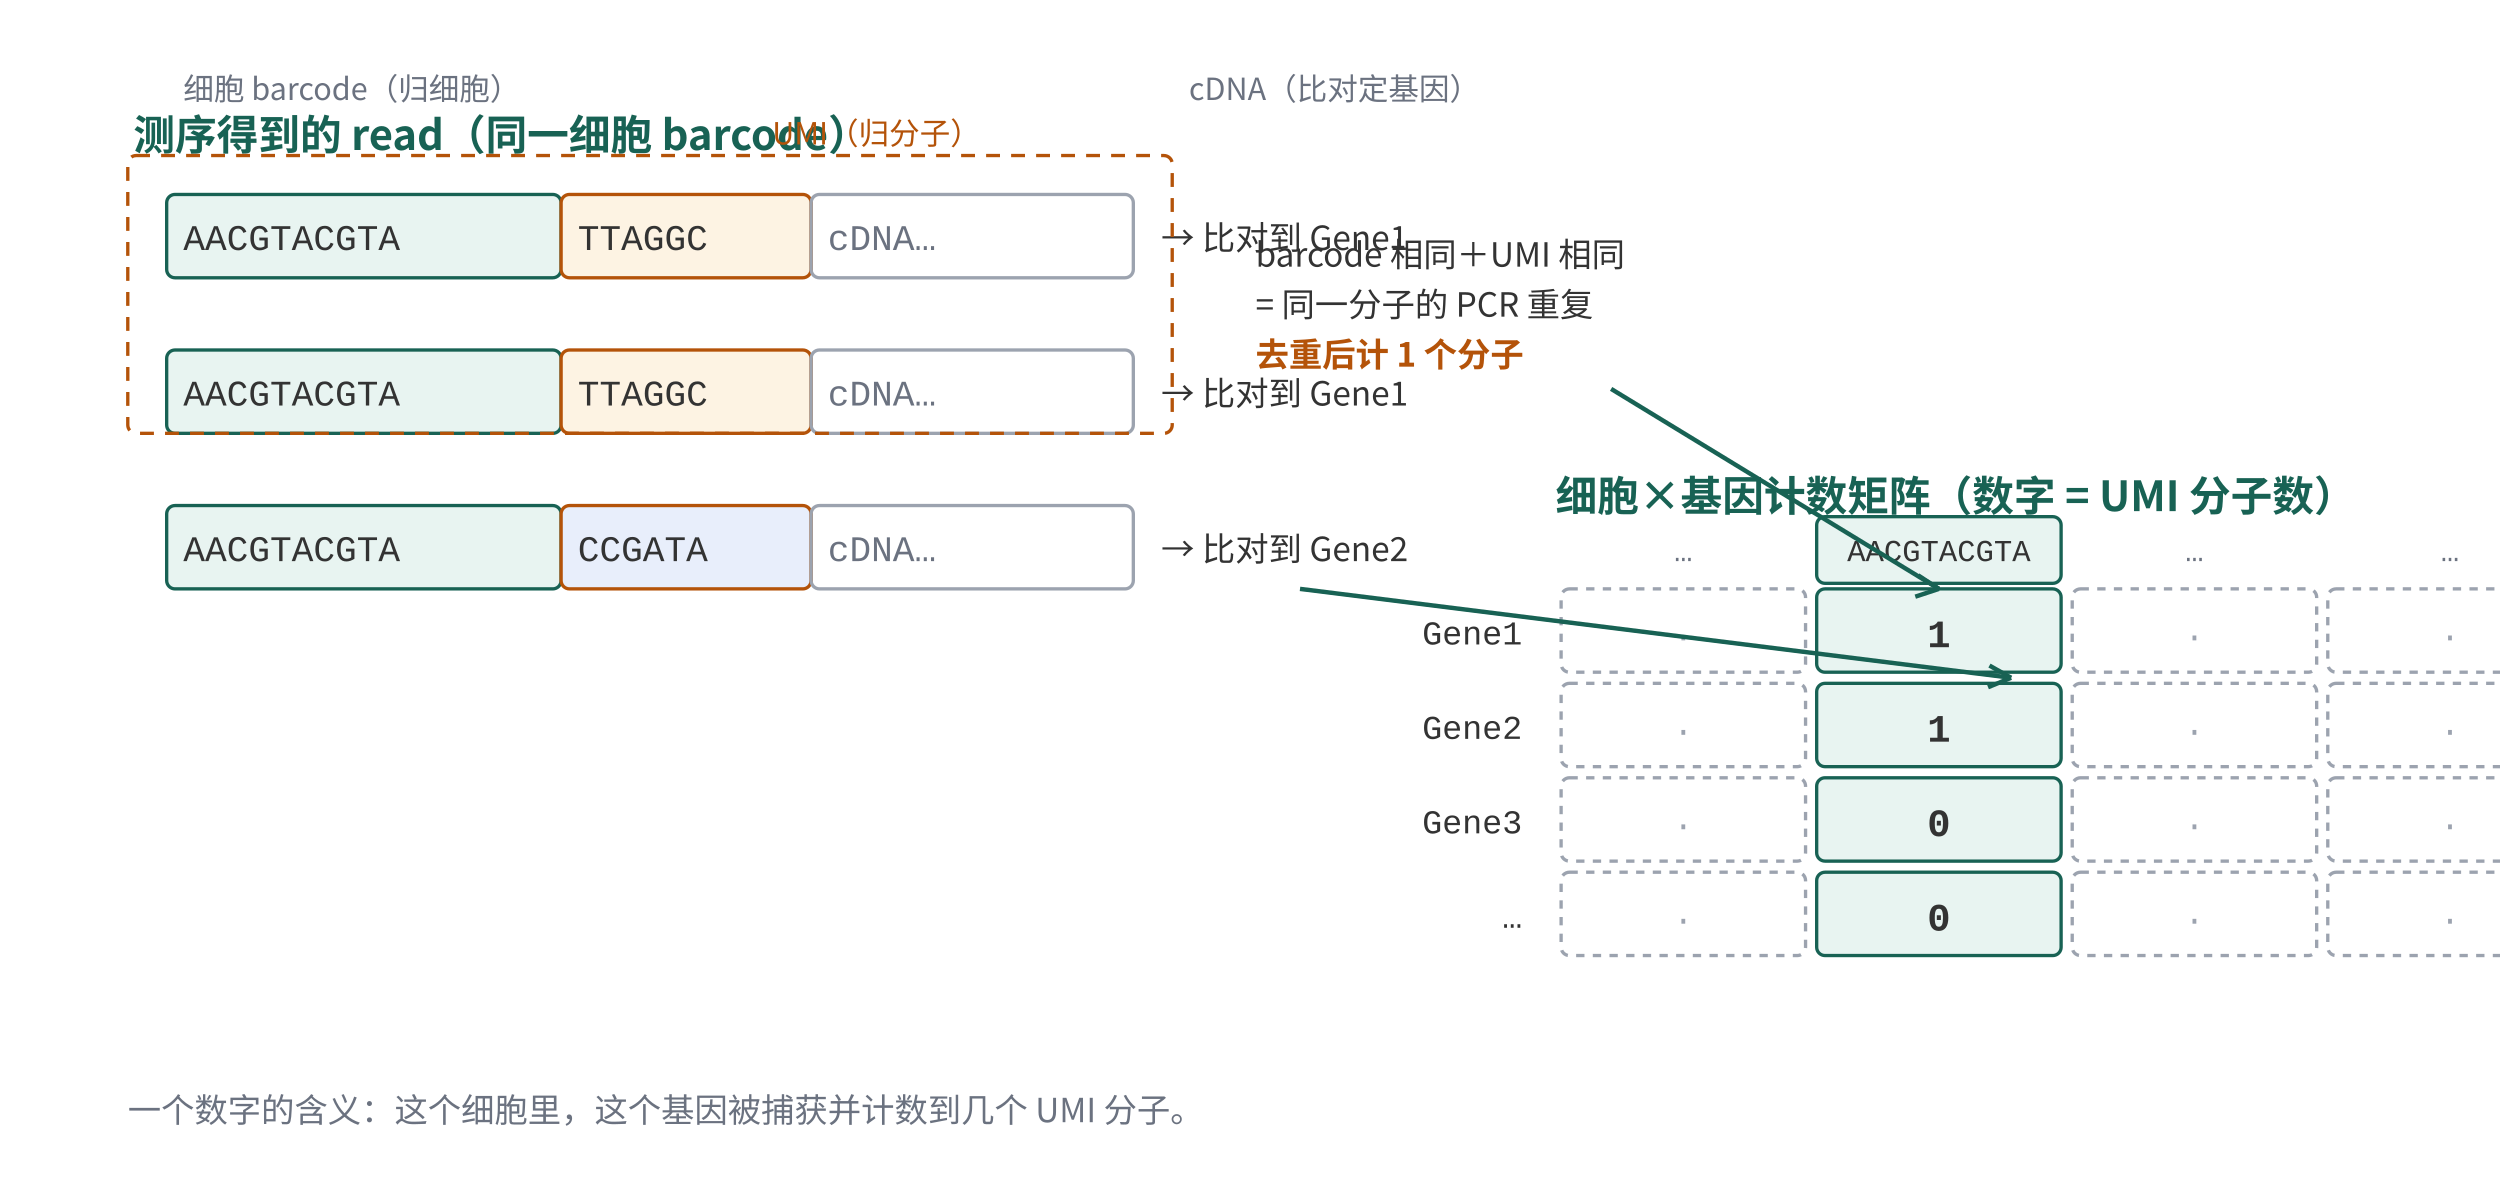
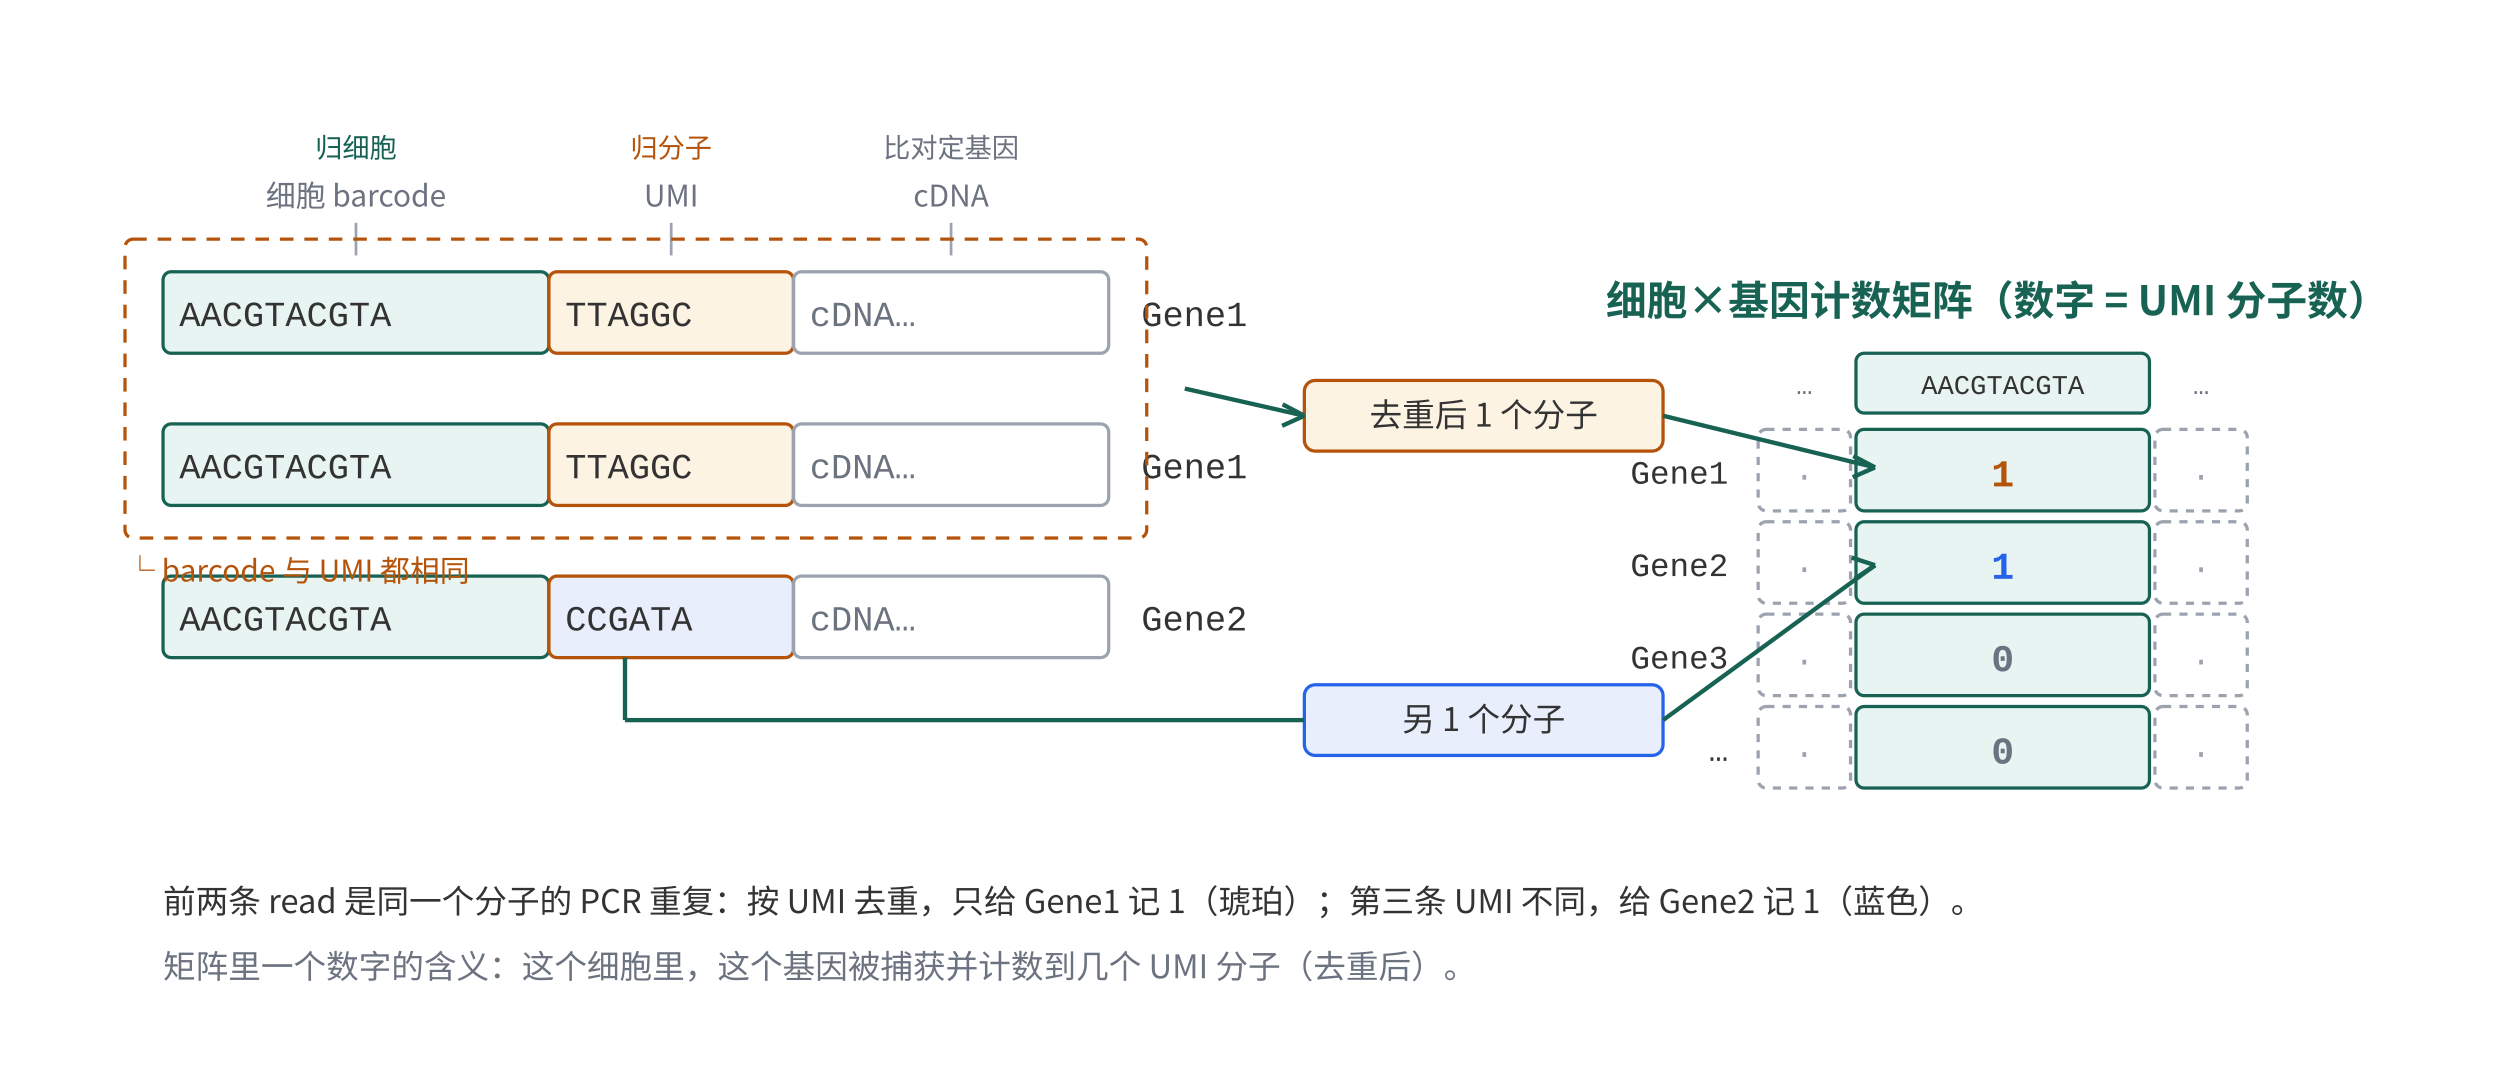
- <svg xmlns="http://www.w3.org/2000/svg" width="900" height="430" viewBox="0 0 900 430" role="img" aria-labelledby="t d">
-   <text x="48" y="54" font-family="'PingFang SC', 'Hiragino Sans GB', 'Microsoft YaHei', 'Noto Sans CJK SC', sans-serif" font-size="15" fill="#186254" font-weight="bold" text-anchor="start">测序得到的 read（同一细胞 barcode）</text>
-   <rect x="60" y="70" width="142" height="30" rx="3" fill="#e8f4f1" stroke="#186254" stroke-width="1.2" />
-   <rect x="202" y="70" width="90" height="30" rx="3" fill="#fdf3e3" stroke="#b45309" stroke-width="1.2" />
-   <rect x="292" y="70" width="116" height="30" rx="3" fill="none" stroke="#9ca3af" stroke-width="1.2" />
-   <text x="66" y="90" font-family="ui-monospace, 'SFMono-Regular', Menlo, Consolas, 'Liberation Mono', monospace" font-size="13" fill="#333333" font-weight="normal" text-anchor="start">AACGTACGTA</text>
-   <text x="208" y="90" font-family="ui-monospace, 'SFMono-Regular', Menlo, Consolas, 'Liberation Mono', monospace" font-size="13" fill="#333333" font-weight="normal" text-anchor="start">TTAGGC</text>
-   <text x="298" y="90" font-family="ui-monospace, 'SFMono-Regular', Menlo, Consolas, 'Liberation Mono', monospace" font-size="13" fill="#6b7280" font-weight="normal" text-anchor="start">cDNA…</text>
-   <rect x="60" y="126" width="142" height="30" rx="3" fill="#e8f4f1" stroke="#186254" stroke-width="1.2" />
-   <rect x="202" y="126" width="90" height="30" rx="3" fill="#fdf3e3" stroke="#b45309" stroke-width="1.2" />
-   <rect x="292" y="126" width="116" height="30" rx="3" fill="none" stroke="#9ca3af" stroke-width="1.2" />
-   <text x="66" y="146" font-family="ui-monospace, 'SFMono-Regular', Menlo, Consolas, 'Liberation Mono', monospace" font-size="13" fill="#333333" font-weight="normal" text-anchor="start">AACGTACGTA</text>
-   <text x="208" y="146" font-family="ui-monospace, 'SFMono-Regular', Menlo, Consolas, 'Liberation Mono', monospace" font-size="13" fill="#333333" font-weight="normal" text-anchor="start">TTAGGC</text>
-   <text x="298" y="146" font-family="ui-monospace, 'SFMono-Regular', Menlo, Consolas, 'Liberation Mono', monospace" font-size="13" fill="#6b7280" font-weight="normal" text-anchor="start">cDNA…</text>
-   <rect x="60" y="182" width="142" height="30" rx="3" fill="#e8f4f1" stroke="#186254" stroke-width="1.2" />
-   <rect x="202" y="182" width="90" height="30" rx="3" fill="#e8eefb" stroke="#b45309" stroke-width="1.2" />
-   <rect x="292" y="182" width="116" height="30" rx="3" fill="none" stroke="#9ca3af" stroke-width="1.2" />
-   <text x="66" y="202" font-family="ui-monospace, 'SFMono-Regular', Menlo, Consolas, 'Liberation Mono', monospace" font-size="13" fill="#333333" font-weight="normal" text-anchor="start">AACGTACGTA</text>
-   <text x="208" y="202" font-family="ui-monospace, 'SFMono-Regular', Menlo, Consolas, 'Liberation Mono', monospace" font-size="13" fill="#333333" font-weight="normal" text-anchor="start">CCGATA</text>
-   <text x="298" y="202" font-family="ui-monospace, 'SFMono-Regular', Menlo, Consolas, 'Liberation Mono', monospace" font-size="13" fill="#6b7280" font-weight="normal" text-anchor="start">cDNA…</text>
-   <text x="418" y="90" font-family="'PingFang SC', 'Hiragino Sans GB', 'Microsoft YaHei', 'Noto Sans CJK SC', sans-serif" font-size="12" fill="#333333" font-weight="normal" text-anchor="start">→ 比对到 Gene1</text>
-   <text x="418" y="146" font-family="'PingFang SC', 'Hiragino Sans GB', 'Microsoft YaHei', 'Noto Sans CJK SC', sans-serif" font-size="12" fill="#333333" font-weight="normal" text-anchor="start">→ 比对到 Gene1</text>
-   <text x="418" y="202" font-family="'PingFang SC', 'Hiragino Sans GB', 'Microsoft YaHei', 'Noto Sans CJK SC', sans-serif" font-size="12" fill="#333333" font-weight="normal" text-anchor="start">→ 比对到 Gene2</text>
-   <text x="66" y="36" font-family="'PingFang SC', 'Hiragino Sans GB', 'Microsoft YaHei', 'Noto Sans CJK SC', sans-serif" font-size="11" fill="#6b7280" font-weight="normal" text-anchor="start">细胞 barcode（归细胞）</text>
-   <text x="278" y="52" font-family="'PingFang SC', 'Hiragino Sans GB', 'Microsoft YaHei', 'Noto Sans CJK SC', sans-serif" font-size="11" fill="#b45309" font-weight="normal" text-anchor="start">UMI（归分子）</text>
-   <text x="428" y="36" font-family="'PingFang SC', 'Hiragino Sans GB', 'Microsoft YaHei', 'Noto Sans CJK SC', sans-serif" font-size="11" fill="#6b7280" font-weight="normal" text-anchor="start">cDNA（比对定基因）</text>
-   <rect x="46" y="56" width="376" height="100" rx="3" fill="none" stroke="#b45309" stroke-width="1.2" stroke-dasharray="5,4" />
-   <text x="452" y="96" font-family="'PingFang SC', 'Hiragino Sans GB', 'Microsoft YaHei', 'Noto Sans CJK SC', sans-serif" font-size="12" fill="#333333" font-weight="normal" text-anchor="start">barcode 相同＋UMI 相同</text>
-   <text x="452" y="114" font-family="'PingFang SC', 'Hiragino Sans GB', 'Microsoft YaHei', 'Noto Sans CJK SC', sans-serif" font-size="12" fill="#333333" font-weight="normal" text-anchor="start">= 同一分子的 PCR 重复</text>
-   <text x="452" y="132" font-family="'PingFang SC', 'Hiragino Sans GB', 'Microsoft YaHei', 'Noto Sans CJK SC', sans-serif" font-size="12" fill="#b45309" font-weight="bold" text-anchor="start">去重后计 1 个分子</text>
-   <text x="560" y="184" font-family="'PingFang SC', 'Hiragino Sans GB', 'Microsoft YaHei', 'Noto Sans CJK SC', sans-serif" font-size="15" fill="#186254" font-weight="bold" text-anchor="start">细胞×基因计数矩阵（数字 = UMI 分子数）</text>
-   <text x="606.0" y="202" font-family="ui-monospace, 'SFMono-Regular', Menlo, Consolas, 'Liberation Mono', monospace" font-size="11" fill="#6b7280" font-weight="normal" text-anchor="middle">…</text>
-   <rect x="654" y="186" width="88" height="24" rx="3" fill="#e8f4f1" stroke="#186254" stroke-width="1.2" />
-   <text x="698.0" y="202" font-family="ui-monospace, 'SFMono-Regular', Menlo, Consolas, 'Liberation Mono', monospace" font-size="11" fill="#333333" font-weight="normal" text-anchor="middle">AACGTACGTA</text>
-   <text x="790.0" y="202" font-family="ui-monospace, 'SFMono-Regular', Menlo, Consolas, 'Liberation Mono', monospace" font-size="11" fill="#6b7280" font-weight="normal" text-anchor="middle">…</text>
-   <text x="882.0" y="202" font-family="ui-monospace, 'SFMono-Regular', Menlo, Consolas, 'Liberation Mono', monospace" font-size="11" fill="#6b7280" font-weight="normal" text-anchor="middle">…</text>
-   <text x="548" y="232" font-family="ui-monospace, 'SFMono-Regular', Menlo, Consolas, 'Liberation Mono', monospace" font-size="12" fill="#333333" font-weight="normal" text-anchor="end">Gene1</text>
-   <rect x="562" y="212" width="88" height="30" rx="3" fill="none" stroke="#9ca3af" stroke-width="1.2" stroke-dasharray="3,3" />
-   <text x="606.0" y="233" font-family="ui-monospace, 'SFMono-Regular', Menlo, Consolas, 'Liberation Mono', monospace" font-size="12" fill="#9ca3af" font-weight="normal" text-anchor="middle">·</text>
-   <rect x="654" y="212" width="88" height="30" rx="3" fill="#e8f4f1" stroke="#186254" stroke-width="1.2" />
-   <text x="698.0" y="233" font-family="ui-monospace, 'SFMono-Regular', Menlo, Consolas, 'Liberation Mono', monospace" font-size="14" fill="#333333" font-weight="bold" text-anchor="middle">1</text>
-   <rect x="746" y="212" width="88" height="30" rx="3" fill="none" stroke="#9ca3af" stroke-width="1.2" stroke-dasharray="3,3" />
-   <text x="790.0" y="233" font-family="ui-monospace, 'SFMono-Regular', Menlo, Consolas, 'Liberation Mono', monospace" font-size="12" fill="#9ca3af" font-weight="normal" text-anchor="middle">·</text>
-   <rect x="838" y="212" width="88" height="30" rx="3" fill="none" stroke="#9ca3af" stroke-width="1.2" stroke-dasharray="3,3" />
-   <text x="882.0" y="233" font-family="ui-monospace, 'SFMono-Regular', Menlo, Consolas, 'Liberation Mono', monospace" font-size="12" fill="#9ca3af" font-weight="normal" text-anchor="middle">·</text>
-   <text x="548" y="266" font-family="ui-monospace, 'SFMono-Regular', Menlo, Consolas, 'Liberation Mono', monospace" font-size="12" fill="#333333" font-weight="normal" text-anchor="end">Gene2</text>
-   <rect x="562" y="246" width="88" height="30" rx="3" fill="none" stroke="#9ca3af" stroke-width="1.2" stroke-dasharray="3,3" />
-   <text x="606.0" y="267" font-family="ui-monospace, 'SFMono-Regular', Menlo, Consolas, 'Liberation Mono', monospace" font-size="12" fill="#9ca3af" font-weight="normal" text-anchor="middle">·</text>
-   <rect x="654" y="246" width="88" height="30" rx="3" fill="#e8f4f1" stroke="#186254" stroke-width="1.2" />
-   <text x="698.0" y="267" font-family="ui-monospace, 'SFMono-Regular', Menlo, Consolas, 'Liberation Mono', monospace" font-size="14" fill="#333333" font-weight="bold" text-anchor="middle">1</text>
-   <rect x="746" y="246" width="88" height="30" rx="3" fill="none" stroke="#9ca3af" stroke-width="1.2" stroke-dasharray="3,3" />
-   <text x="790.0" y="267" font-family="ui-monospace, 'SFMono-Regular', Menlo, Consolas, 'Liberation Mono', monospace" font-size="12" fill="#9ca3af" font-weight="normal" text-anchor="middle">·</text>
-   <rect x="838" y="246" width="88" height="30" rx="3" fill="none" stroke="#9ca3af" stroke-width="1.2" stroke-dasharray="3,3" />
-   <text x="882.0" y="267" font-family="ui-monospace, 'SFMono-Regular', Menlo, Consolas, 'Liberation Mono', monospace" font-size="12" fill="#9ca3af" font-weight="normal" text-anchor="middle">·</text>
-   <text x="548" y="300" font-family="ui-monospace, 'SFMono-Regular', Menlo, Consolas, 'Liberation Mono', monospace" font-size="12" fill="#333333" font-weight="normal" text-anchor="end">Gene3</text>
-   <rect x="562" y="280" width="88" height="30" rx="3" fill="none" stroke="#9ca3af" stroke-width="1.2" stroke-dasharray="3,3" />
-   <text x="606.0" y="301" font-family="ui-monospace, 'SFMono-Regular', Menlo, Consolas, 'Liberation Mono', monospace" font-size="12" fill="#9ca3af" font-weight="normal" text-anchor="middle">·</text>
-   <rect x="654" y="280" width="88" height="30" rx="3" fill="#e8f4f1" stroke="#186254" stroke-width="1.2" />
-   <text x="698.0" y="301" font-family="ui-monospace, 'SFMono-Regular', Menlo, Consolas, 'Liberation Mono', monospace" font-size="14" fill="#333333" font-weight="bold" text-anchor="middle">0</text>
-   <rect x="746" y="280" width="88" height="30" rx="3" fill="none" stroke="#9ca3af" stroke-width="1.2" stroke-dasharray="3,3" />
-   <text x="790.0" y="301" font-family="ui-monospace, 'SFMono-Regular', Menlo, Consolas, 'Liberation Mono', monospace" font-size="12" fill="#9ca3af" font-weight="normal" text-anchor="middle">·</text>
-   <rect x="838" y="280" width="88" height="30" rx="3" fill="none" stroke="#9ca3af" stroke-width="1.2" stroke-dasharray="3,3" />
-   <text x="882.0" y="301" font-family="ui-monospace, 'SFMono-Regular', Menlo, Consolas, 'Liberation Mono', monospace" font-size="12" fill="#9ca3af" font-weight="normal" text-anchor="middle">·</text>
-   <text x="548" y="334" font-family="ui-monospace, 'SFMono-Regular', Menlo, Consolas, 'Liberation Mono', monospace" font-size="12" fill="#333333" font-weight="normal" text-anchor="end">…</text>
-   <rect x="562" y="314" width="88" height="30" rx="3" fill="none" stroke="#9ca3af" stroke-width="1.2" stroke-dasharray="3,3" />
-   <text x="606.0" y="335" font-family="ui-monospace, 'SFMono-Regular', Menlo, Consolas, 'Liberation Mono', monospace" font-size="12" fill="#9ca3af" font-weight="normal" text-anchor="middle">·</text>
-   <rect x="654" y="314" width="88" height="30" rx="3" fill="#e8f4f1" stroke="#186254" stroke-width="1.2" />
-   <text x="698.0" y="335" font-family="ui-monospace, 'SFMono-Regular', Menlo, Consolas, 'Liberation Mono', monospace" font-size="14" fill="#333333" font-weight="bold" text-anchor="middle">0</text>
-   <rect x="746" y="314" width="88" height="30" rx="3" fill="none" stroke="#9ca3af" stroke-width="1.2" stroke-dasharray="3,3" />
-   <text x="790.0" y="335" font-family="ui-monospace, 'SFMono-Regular', Menlo, Consolas, 'Liberation Mono', monospace" font-size="12" fill="#9ca3af" font-weight="normal" text-anchor="middle">·</text>
-   <rect x="838" y="314" width="88" height="30" rx="3" fill="none" stroke="#9ca3af" stroke-width="1.2" stroke-dasharray="3,3" />
-   <text x="882.0" y="335" font-family="ui-monospace, 'SFMono-Regular', Menlo, Consolas, 'Liberation Mono', monospace" font-size="12" fill="#9ca3af" font-weight="normal" text-anchor="middle">·</text>
-   <line x1="580" y1="140" x2="698.0" y2="212" stroke="#186254" stroke-width="1.6" />
-   <line x1="698.0" y1="212.0" x2="690.5" y2="207.1" stroke="#186254" stroke-width="1.6" />
-   <line x1="698.0" y1="212.0" x2="689.5" y2="214.8" stroke="#186254" stroke-width="1.6" />
-   <line x1="468" y1="212" x2="724.0" y2="244" stroke="#186254" stroke-width="1.6" />
-   <line x1="724.0" y1="244.0" x2="716.2" y2="239.6" stroke="#186254" stroke-width="1.6" />
-   <line x1="724.0" y1="244.0" x2="715.7" y2="247.4" stroke="#186254" stroke-width="1.6" />
-   <text x="46" y="404" font-family="'PingFang SC', 'Hiragino Sans GB', 'Microsoft YaHei', 'Noto Sans CJK SC', sans-serif" font-size="12" fill="#6b7280" font-weight="normal" text-anchor="start">一个数字的含义：这个细胞里，这个基因被捕获并计数到几个 UMI 分子。</text>
+ <svg xmlns="http://www.w3.org/2000/svg" width="920" height="392" viewBox="0 0 920 392" role="img" aria-labelledby="t d">
+   <rect x="60" y="100" width="142" height="30" rx="3" fill="#e8f4f1" stroke="#186254" stroke-width="1.2" />
+   <rect x="202" y="100" width="90" height="30" rx="3" fill="#fdf3e3" stroke="#b45309" stroke-width="1.2" />
+   <rect x="292" y="100" width="116" height="30" rx="3" fill="none" stroke="#9ca3af" stroke-width="1.2" />
+   <text x="66" y="120" font-family="ui-monospace, 'SFMono-Regular', Menlo, Consolas, 'Liberation Mono', monospace" font-size="13" fill="#333333" font-weight="normal" text-anchor="start">AACGTACGTA</text>
+   <text x="208" y="120" font-family="ui-monospace, 'SFMono-Regular', Menlo, Consolas, 'Liberation Mono', monospace" font-size="13" fill="#333333" font-weight="normal" text-anchor="start">TTAGGC</text>
+   <text x="298" y="120" font-family="ui-monospace, 'SFMono-Regular', Menlo, Consolas, 'Liberation Mono', monospace" font-size="13" fill="#6b7280" font-weight="normal" text-anchor="start">cDNA…</text>
+   <rect x="60" y="156" width="142" height="30" rx="3" fill="#e8f4f1" stroke="#186254" stroke-width="1.2" />
+   <rect x="202" y="156" width="90" height="30" rx="3" fill="#fdf3e3" stroke="#b45309" stroke-width="1.2" />
+   <rect x="292" y="156" width="116" height="30" rx="3" fill="none" stroke="#9ca3af" stroke-width="1.2" />
+   <text x="66" y="176" font-family="ui-monospace, 'SFMono-Regular', Menlo, Consolas, 'Liberation Mono', monospace" font-size="13" fill="#333333" font-weight="normal" text-anchor="start">AACGTACGTA</text>
+   <text x="208" y="176" font-family="ui-monospace, 'SFMono-Regular', Menlo, Consolas, 'Liberation Mono', monospace" font-size="13" fill="#333333" font-weight="normal" text-anchor="start">TTAGGC</text>
+   <text x="298" y="176" font-family="ui-monospace, 'SFMono-Regular', Menlo, Consolas, 'Liberation Mono', monospace" font-size="13" fill="#6b7280" font-weight="normal" text-anchor="start">cDNA…</text>
+   <rect x="60" y="212" width="142" height="30" rx="3" fill="#e8f4f1" stroke="#186254" stroke-width="1.2" />
+   <rect x="202" y="212" width="90" height="30" rx="3" fill="#e8eefb" stroke="#b45309" stroke-width="1.2" />
+   <rect x="292" y="212" width="116" height="30" rx="3" fill="none" stroke="#9ca3af" stroke-width="1.2" />
+   <text x="66" y="232" font-family="ui-monospace, 'SFMono-Regular', Menlo, Consolas, 'Liberation Mono', monospace" font-size="13" fill="#333333" font-weight="normal" text-anchor="start">AACGTACGTA</text>
+   <text x="208" y="232" font-family="ui-monospace, 'SFMono-Regular', Menlo, Consolas, 'Liberation Mono', monospace" font-size="13" fill="#333333" font-weight="normal" text-anchor="start">CCGATA</text>
+   <text x="298" y="232" font-family="ui-monospace, 'SFMono-Regular', Menlo, Consolas, 'Liberation Mono', monospace" font-size="13" fill="#6b7280" font-weight="normal" text-anchor="start">cDNA…</text>
+   <text x="131.0" y="76" font-family="'PingFang SC', 'Hiragino Sans GB', 'Microsoft YaHei', 'Noto Sans CJK SC', sans-serif" font-size="11" fill="#6b7280" font-weight="normal" text-anchor="middle">细胞 barcode</text>
+   <line x1="131.0" y1="82" x2="131.0" y2="94" stroke="#9ca3af" stroke-width="1" />
+   <text x="247.0" y="76" font-family="'PingFang SC', 'Hiragino Sans GB', 'Microsoft YaHei', 'Noto Sans CJK SC', sans-serif" font-size="11" fill="#6b7280" font-weight="normal" text-anchor="middle">UMI</text>
+   <line x1="247.0" y1="82" x2="247.0" y2="94" stroke="#9ca3af" stroke-width="1" />
+   <text x="350" y="76" font-family="'PingFang SC', 'Hiragino Sans GB', 'Microsoft YaHei', 'Noto Sans CJK SC', sans-serif" font-size="11" fill="#6b7280" font-weight="normal" text-anchor="middle">cDNA</text>
+   <line x1="350" y1="82" x2="350" y2="94" stroke="#9ca3af" stroke-width="1" />
+   <text x="131.0" y="58" font-family="'PingFang SC', 'Hiragino Sans GB', 'Microsoft YaHei', 'Noto Sans CJK SC', sans-serif" font-size="10" fill="#186254" font-weight="normal" text-anchor="middle">归细胞</text>
+   <text x="247.0" y="58" font-family="'PingFang SC', 'Hiragino Sans GB', 'Microsoft YaHei', 'Noto Sans CJK SC', sans-serif" font-size="10" fill="#b45309" font-weight="normal" text-anchor="middle">归分子</text>
+   <text x="350" y="58" font-family="'PingFang SC', 'Hiragino Sans GB', 'Microsoft YaHei', 'Noto Sans CJK SC', sans-serif" font-size="10" fill="#6b7280" font-weight="normal" text-anchor="middle">比对定基因</text>
+   <text x="420" y="120" font-family="ui-monospace, 'SFMono-Regular', Menlo, Consolas, 'Liberation Mono', monospace" font-size="13" fill="#333333" font-weight="normal" text-anchor="start">Gene1</text>
+   <text x="420" y="176" font-family="ui-monospace, 'SFMono-Regular', Menlo, Consolas, 'Liberation Mono', monospace" font-size="13" fill="#333333" font-weight="normal" text-anchor="start">Gene1</text>
+   <text x="420" y="232" font-family="ui-monospace, 'SFMono-Regular', Menlo, Consolas, 'Liberation Mono', monospace" font-size="13" fill="#333333" font-weight="normal" text-anchor="start">Gene2</text>
+   <rect x="46" y="88" width="376" height="110" rx="3" fill="none" stroke="#b45309" stroke-width="1.2" stroke-dasharray="5,4" />
+   <text x="46" y="214" font-family="'PingFang SC', 'Hiragino Sans GB', 'Microsoft YaHei', 'Noto Sans CJK SC', sans-serif" font-size="11" fill="#b45309" font-weight="normal" text-anchor="start">└ barcode 与 UMI 都相同</text>
+   <rect x="480" y="140" width="132" height="26" rx="4" fill="#fdf3e3" stroke="#b45309" stroke-width="1.2" />
+   <text x="546.0" y="157" font-family="'PingFang SC', 'Hiragino Sans GB', 'Microsoft YaHei', 'Noto Sans CJK SC', sans-serif" font-size="12" fill="#333333" font-weight="normal" text-anchor="middle">去重后 1 个分子</text>
+   <rect x="480" y="252" width="132" height="26" rx="4" fill="#e8eefb" stroke="#2563eb" stroke-width="1.2" />
+   <text x="546.0" y="269" font-family="'PingFang SC', 'Hiragino Sans GB', 'Microsoft YaHei', 'Noto Sans CJK SC', sans-serif" font-size="12" fill="#333333" font-weight="normal" text-anchor="middle">另 1 个分子</text>
+   <line x1="436" y1="143" x2="480" y2="153" stroke="#186254" stroke-width="1.6" />
+   <line x1="480.0" y1="153.0" x2="472.0" y2="148.8" stroke="#186254" stroke-width="1.6" />
+   <line x1="480.0" y1="153.0" x2="471.8" y2="156.7" stroke="#186254" stroke-width="1.6" />
+   <line x1="230" y1="242" x2="230" y2="265" stroke="#186254" stroke-width="1.6" />
+   <line x1="230" y1="265" x2="480" y2="265" stroke="#186254" stroke-width="1.6" />
+   <text x="735" y="116" font-family="'PingFang SC', 'Hiragino Sans GB', 'Microsoft YaHei', 'Noto Sans CJK SC', sans-serif" font-size="15" fill="#186254" font-weight="bold" text-anchor="middle">细胞×基因计数矩阵（数字 = UMI 分子数）</text>
+   <text x="664.0" y="145" font-family="ui-monospace, 'SFMono-Regular', Menlo, Consolas, 'Liberation Mono', monospace" font-size="10" fill="#6b7280" font-weight="normal" text-anchor="middle">…</text>
+   <rect x="683" y="130" width="108" height="22" rx="3" fill="#e8f4f1" stroke="#186254" stroke-width="1.2" />
+   <text x="737.0" y="145" font-family="ui-monospace, 'SFMono-Regular', Menlo, Consolas, 'Liberation Mono', monospace" font-size="10" fill="#333333" font-weight="normal" text-anchor="middle">AACGTACGTA</text>
+   <text x="810.0" y="145" font-family="ui-monospace, 'SFMono-Regular', Menlo, Consolas, 'Liberation Mono', monospace" font-size="10" fill="#6b7280" font-weight="normal" text-anchor="middle">…</text>
+   <text x="636" y="178" font-family="ui-monospace, 'SFMono-Regular', Menlo, Consolas, 'Liberation Mono', monospace" font-size="12" fill="#333333" font-weight="normal" text-anchor="end">Gene1</text>
+   <rect x="647" y="158" width="34" height="30" rx="3" fill="none" stroke="#9ca3af" stroke-width="1.2" stroke-dasharray="3,3" />
+   <text x="664.0" y="179" font-family="ui-monospace, 'SFMono-Regular', Menlo, Consolas, 'Liberation Mono', monospace" font-size="12" fill="#9ca3af" font-weight="normal" text-anchor="middle">·</text>
+   <rect x="683" y="158" width="108" height="30" rx="3" fill="#e8f4f1" stroke="#186254" stroke-width="1.2" />
+   <text x="737.0" y="179" font-family="ui-monospace, 'SFMono-Regular', Menlo, Consolas, 'Liberation Mono', monospace" font-size="14" fill="#b45309" font-weight="bold" text-anchor="middle">1</text>
+   <rect x="793" y="158" width="34" height="30" rx="3" fill="none" stroke="#9ca3af" stroke-width="1.2" stroke-dasharray="3,3" />
+   <text x="810.0" y="179" font-family="ui-monospace, 'SFMono-Regular', Menlo, Consolas, 'Liberation Mono', monospace" font-size="12" fill="#9ca3af" font-weight="normal" text-anchor="middle">·</text>
+   <text x="636" y="212" font-family="ui-monospace, 'SFMono-Regular', Menlo, Consolas, 'Liberation Mono', monospace" font-size="12" fill="#333333" font-weight="normal" text-anchor="end">Gene2</text>
+   <rect x="647" y="192" width="34" height="30" rx="3" fill="none" stroke="#9ca3af" stroke-width="1.2" stroke-dasharray="3,3" />
+   <text x="664.0" y="213" font-family="ui-monospace, 'SFMono-Regular', Menlo, Consolas, 'Liberation Mono', monospace" font-size="12" fill="#9ca3af" font-weight="normal" text-anchor="middle">·</text>
+   <rect x="683" y="192" width="108" height="30" rx="3" fill="#e8f4f1" stroke="#186254" stroke-width="1.2" />
+   <text x="737.0" y="213" font-family="ui-monospace, 'SFMono-Regular', Menlo, Consolas, 'Liberation Mono', monospace" font-size="14" fill="#2563eb" font-weight="bold" text-anchor="middle">1</text>
+   <rect x="793" y="192" width="34" height="30" rx="3" fill="none" stroke="#9ca3af" stroke-width="1.2" stroke-dasharray="3,3" />
+   <text x="810.0" y="213" font-family="ui-monospace, 'SFMono-Regular', Menlo, Consolas, 'Liberation Mono', monospace" font-size="12" fill="#9ca3af" font-weight="normal" text-anchor="middle">·</text>
+   <text x="636" y="246" font-family="ui-monospace, 'SFMono-Regular', Menlo, Consolas, 'Liberation Mono', monospace" font-size="12" fill="#333333" font-weight="normal" text-anchor="end">Gene3</text>
+   <rect x="647" y="226" width="34" height="30" rx="3" fill="none" stroke="#9ca3af" stroke-width="1.2" stroke-dasharray="3,3" />
+   <text x="664.0" y="247" font-family="ui-monospace, 'SFMono-Regular', Menlo, Consolas, 'Liberation Mono', monospace" font-size="12" fill="#9ca3af" font-weight="normal" text-anchor="middle">·</text>
+   <rect x="683" y="226" width="108" height="30" rx="3" fill="#e8f4f1" stroke="#186254" stroke-width="1.2" />
+   <text x="737.0" y="247" font-family="ui-monospace, 'SFMono-Regular', Menlo, Consolas, 'Liberation Mono', monospace" font-size="14" fill="#6b7280" font-weight="bold" text-anchor="middle">0</text>
+   <rect x="793" y="226" width="34" height="30" rx="3" fill="none" stroke="#9ca3af" stroke-width="1.2" stroke-dasharray="3,3" />
+   <text x="810.0" y="247" font-family="ui-monospace, 'SFMono-Regular', Menlo, Consolas, 'Liberation Mono', monospace" font-size="12" fill="#9ca3af" font-weight="normal" text-anchor="middle">·</text>
+   <text x="636" y="280" font-family="ui-monospace, 'SFMono-Regular', Menlo, Consolas, 'Liberation Mono', monospace" font-size="12" fill="#333333" font-weight="normal" text-anchor="end">…</text>
+   <rect x="647" y="260" width="34" height="30" rx="3" fill="none" stroke="#9ca3af" stroke-width="1.2" stroke-dasharray="3,3" />
+   <text x="664.0" y="281" font-family="ui-monospace, 'SFMono-Regular', Menlo, Consolas, 'Liberation Mono', monospace" font-size="12" fill="#9ca3af" font-weight="normal" text-anchor="middle">·</text>
+   <rect x="683" y="260" width="108" height="30" rx="3" fill="#e8f4f1" stroke="#186254" stroke-width="1.2" />
+   <text x="737.0" y="281" font-family="ui-monospace, 'SFMono-Regular', Menlo, Consolas, 'Liberation Mono', monospace" font-size="14" fill="#6b7280" font-weight="bold" text-anchor="middle">0</text>
+   <rect x="793" y="260" width="34" height="30" rx="3" fill="none" stroke="#9ca3af" stroke-width="1.2" stroke-dasharray="3,3" />
+   <text x="810.0" y="281" font-family="ui-monospace, 'SFMono-Regular', Menlo, Consolas, 'Liberation Mono', monospace" font-size="12" fill="#9ca3af" font-weight="normal" text-anchor="middle">·</text>
+   <line x1="612" y1="153" x2="690" y2="172" stroke="#186254" stroke-width="1.6" />
+   <line x1="690.0" y1="172.0" x2="682.0" y2="167.8" stroke="#186254" stroke-width="1.6" />
+   <line x1="690.0" y1="172.0" x2="681.8" y2="175.6" stroke="#186254" stroke-width="1.6" />
+   <line x1="612" y1="265" x2="690" y2="208" stroke="#186254" stroke-width="1.6" />
+   <line x1="690.0" y1="208.0" x2="681.4" y2="205.2" stroke="#186254" stroke-width="1.6" />
+   <line x1="690.0" y1="208.0" x2="682.5" y2="213.0" stroke="#186254" stroke-width="1.6" />
+   <text x="60" y="336" font-family="'PingFang SC', 'Hiragino Sans GB', 'Microsoft YaHei', 'Noto Sans CJK SC', sans-serif" font-size="12" fill="#333333" font-weight="normal" text-anchor="start">前两条 read 是同一个分子的 PCR 重复：按 UMI 去重，只给 Gene1 记 1（琥珀）；第三条 UMI 不同，给 Gene2 记 1（蓝色）。</text>
+   <text x="60" y="360" font-family="'PingFang SC', 'Hiragino Sans GB', 'Microsoft YaHei', 'Noto Sans CJK SC', sans-serif" font-size="12" fill="#6b7280" font-weight="normal" text-anchor="start">矩阵里一个数字的含义：这个细胞里，这个基因被捕获并计数到几个 UMI 分子（去重后）。</text>
</svg>
